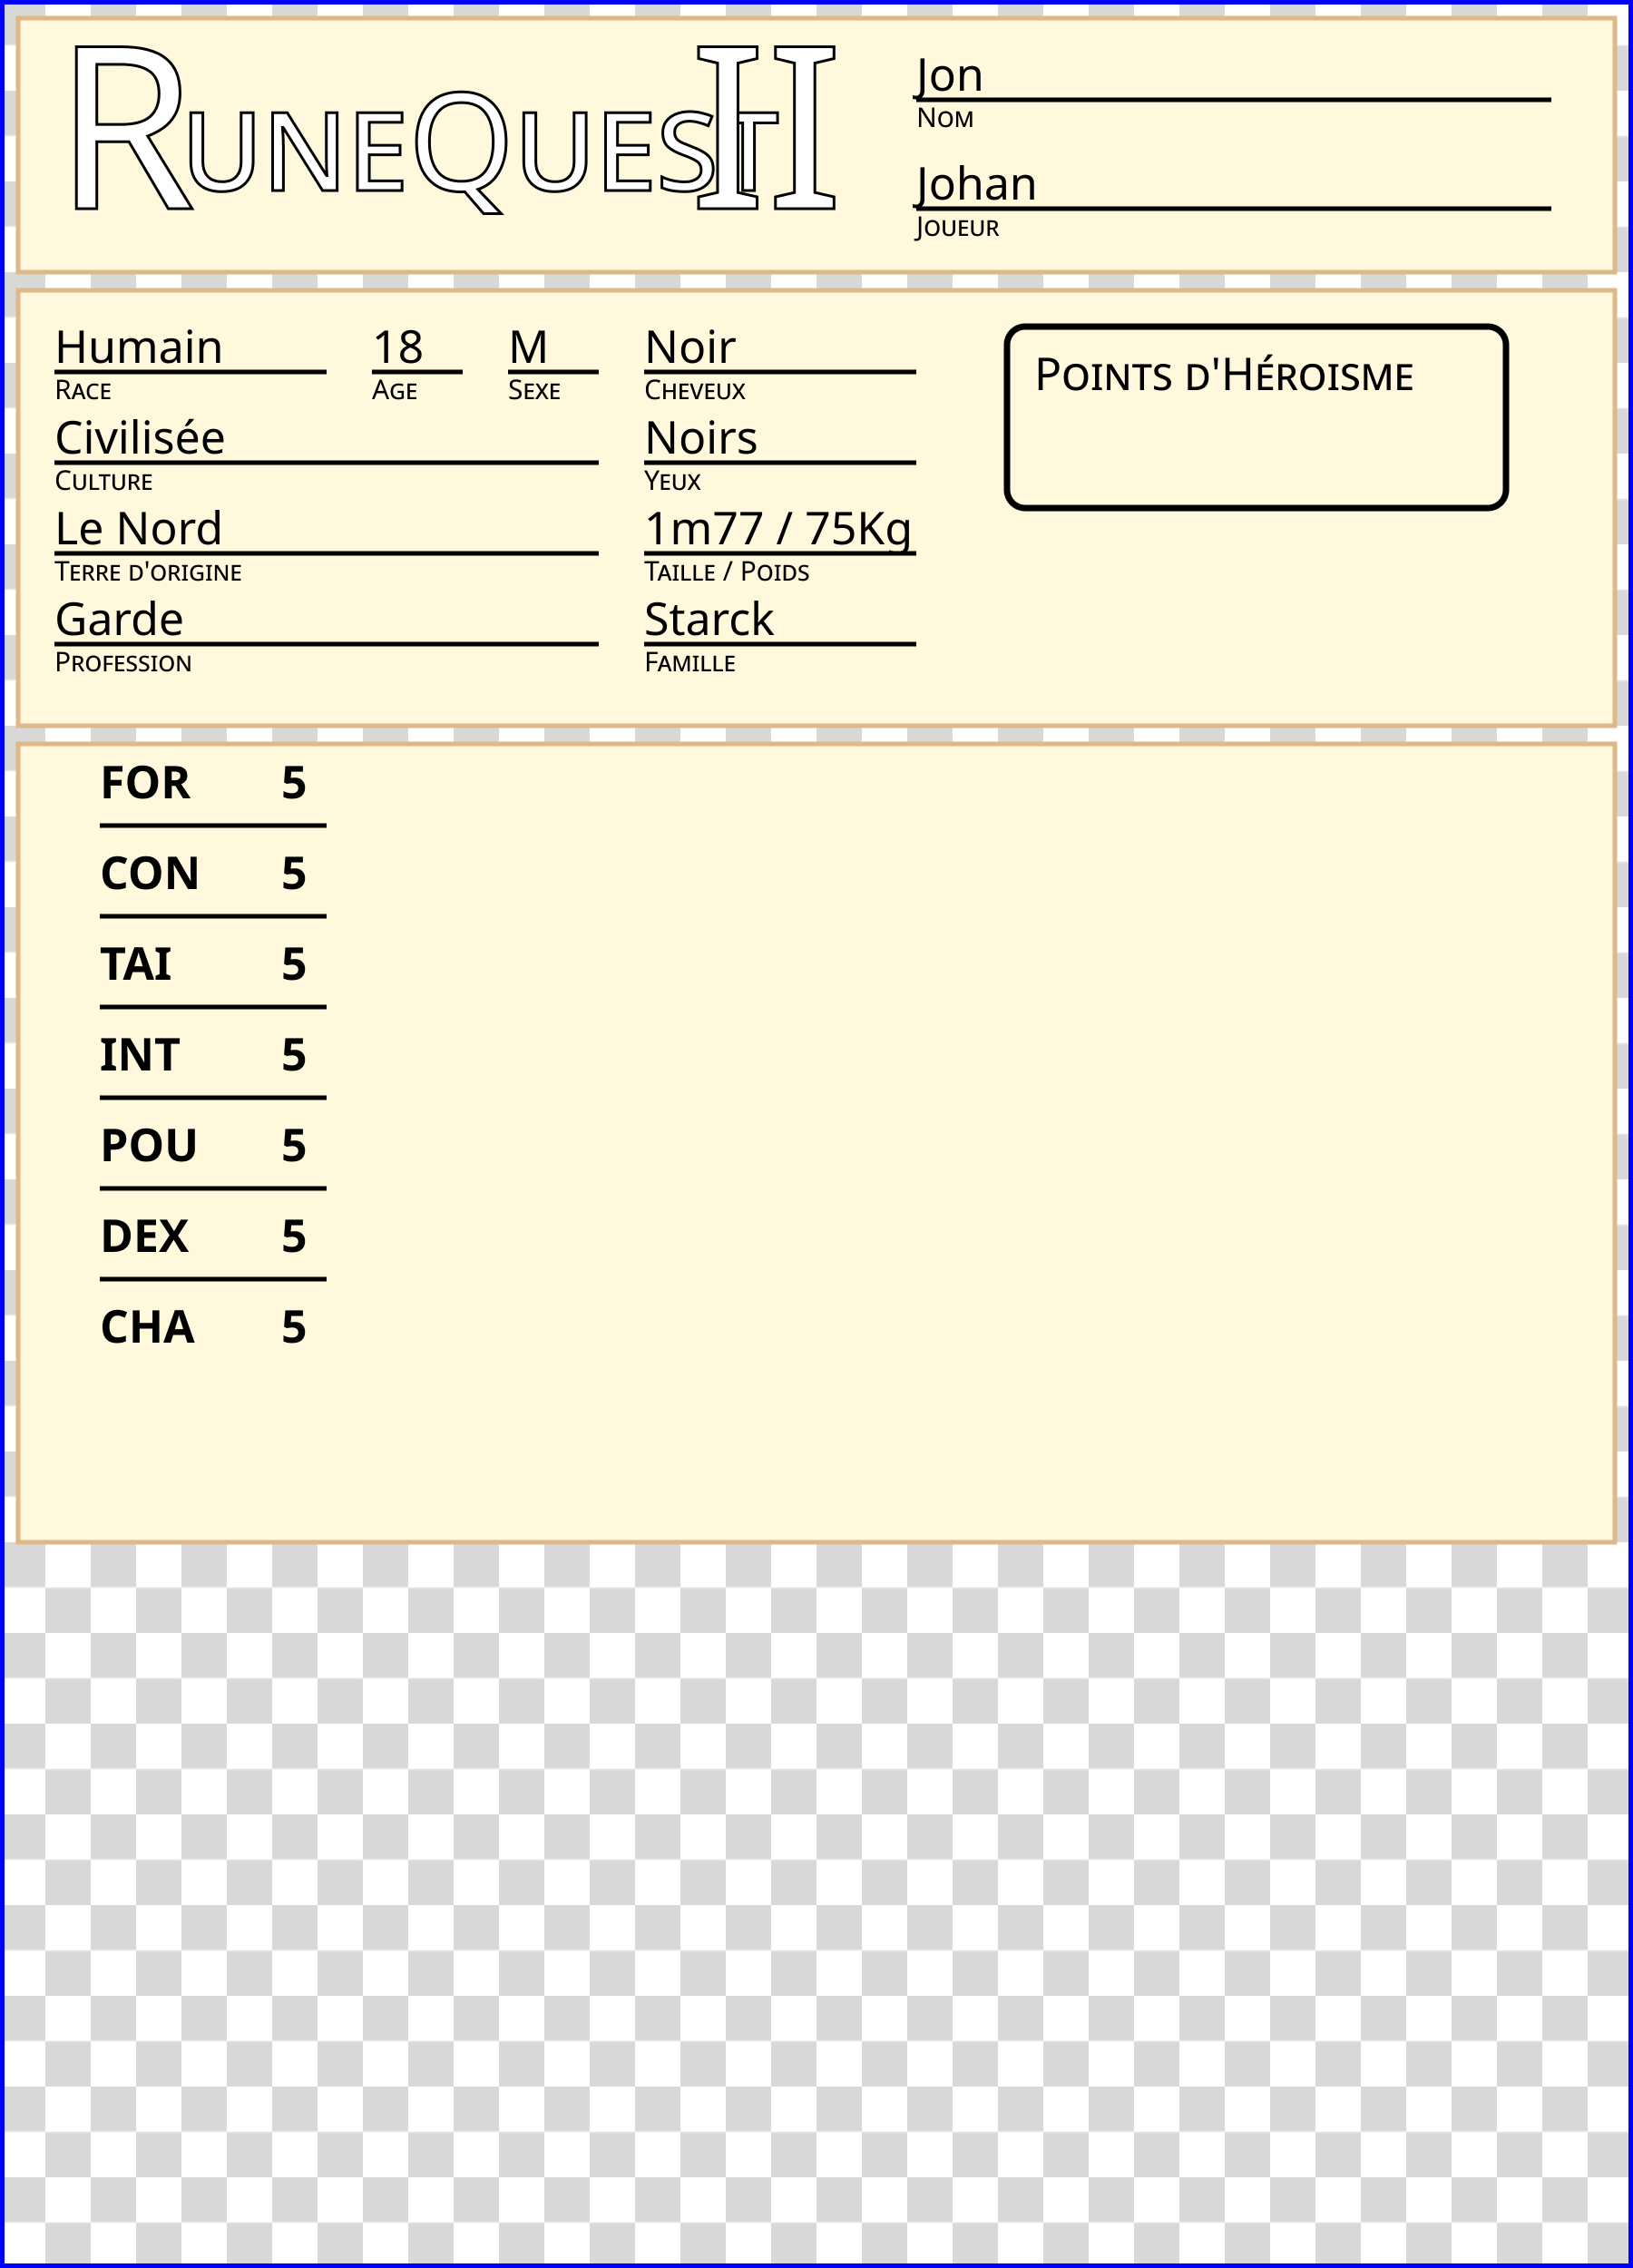
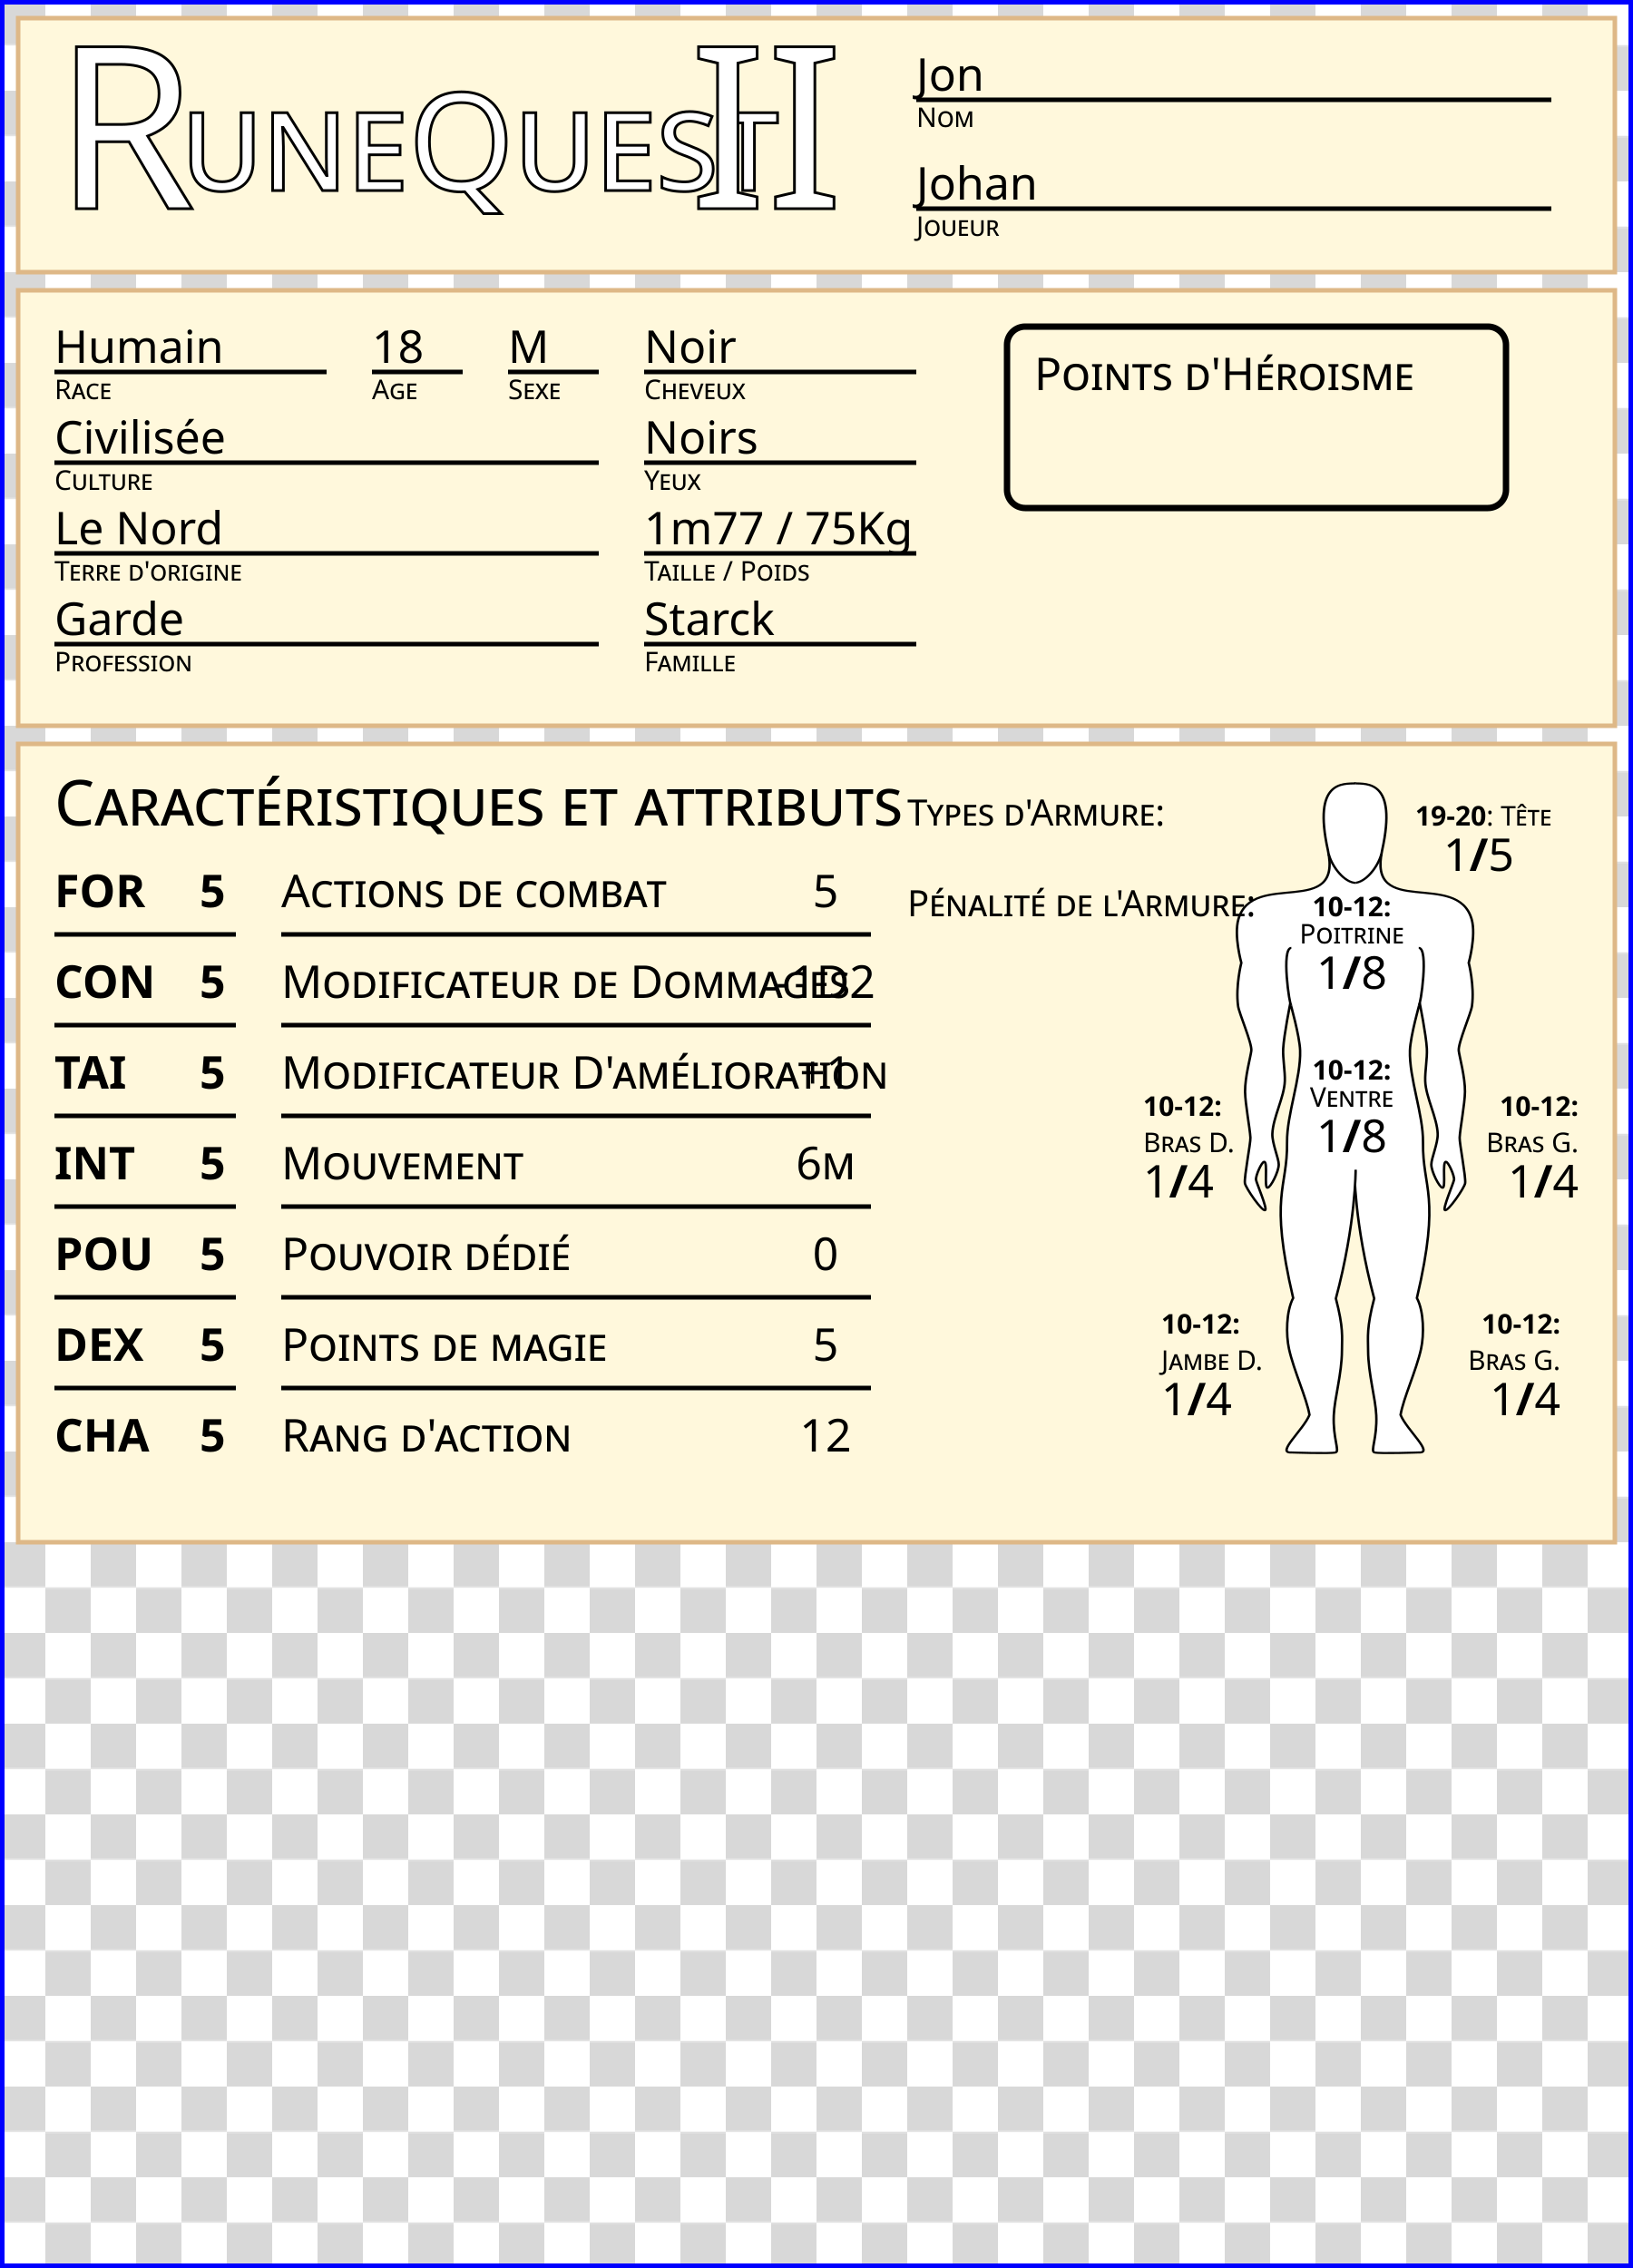
- <svg xmlns="http://www.w3.org/2000/svg" version="1.1" width="180mm" height="250mm" viewBox="0 0 180 250">
+ <svg xmlns="http://www.w3.org/2000/svg" xmlns:xlink="http://www.w3.org/1999/xlink" version="1.1" width="180mm" height="250mm" viewBox="0 0 180 250">
  <defs>
    <pattern id="grid" width="10" height="10" patternUnits="userSpaceOnUse">
      <rect fill="black" x="0" y="0" width="5" height="5" opacity="0.1" />
      <rect fill="white" x="5" y="0" width="5" height="5" />
      <rect fill="black" x="5" y="5" width="5" height="5" opacity="0.1" />
      <rect fill="white" x="0" y="5" width="5" height="5" />
    </pattern>
  </defs>
  <g font-family="Fondamento" text-anchor="left">
    <path stroke="blue" fill="url(#grid)" d="M 0 0 180 0 180 250 0 250 0 0" />
    <svg x="1" y="1" version="1.1" width="178" height="34" viewBox="0 0 178 34" preserveAspectRatio="xMaxYMax meet">
      <g font-family="Fondamento" text-anchor="left">
        <rect x="1" y="1" width="176" height="28" fill="CornSilk" stroke="BurlyWood" stroke-width="0.5" />
        <g id="Logo" stroke="black" fill="white" font-weight="" stroke-width="0.3" font-variant="small-caps" lengthAdjust="spacingAndGlyphs">
          <text x="5" y="22" font-size="25" textLength="13">R</text>
          <text x="19" y="20" font-size="15" textLength="57">uneQuest</text>
          <text x="75" y="22" font-size="25" textLength="13">II</text>
        </g>
        <g id="pj_head_name">
          <text x="100" y="10" font-size="5">
            <tspan dy="-1">Jon</tspan>
          </text>
          <path stroke="black" stroke-width="0.5" d="M 100 10 h 70" />
          <text x="100" y="10" font-size="3" font-variant="small-caps">
            <tspan dy="3">Nom</tspan>
          </text>
        </g>
        <g id="pj_head_player">
          <text x="100" y="22" font-size="5">
            <tspan dy="-1">Johan</tspan>
          </text>
          <path stroke="black" stroke-width="0.5" d="M 100 22 h 70" />
          <text x="100" y="22" font-size="3" font-variant="small-caps">
            <tspan dy="3">Joueur</tspan>
          </text>
        </g>
      </g>
    </svg>
    <svg x="1" y="31" version="1.1" width="178" height="50" viewBox="0 0 178 50" preserveAspectRatio="xMaxYMax meet">
      <g font-family="Fondamento" text-anchor="left">
        <rect x="1" y="1" width="176" height="48" fill="CornSilk" stroke="BurlyWood" stroke-width="0.5" />
        <g id="pj_head_race">
          <text x="5" y="10" font-size="5">
            <tspan dy="-1">Humain</tspan>
          </text>
          <path stroke="black" stroke-width="0.5" d="M 5 10 h 30" />
          <text x="5" y="10" font-size="3" font-variant="small-caps">
            <tspan dy="3">Race</tspan>
          </text>
        </g>
        <g id="pj_head_age">
          <text x="40" y="10" font-size="5">
            <tspan dy="-1">18</tspan>
          </text>
          <path stroke="black" stroke-width="0.5" d="M 40 10 h 10" />
          <text x="40" y="10" font-size="3" font-variant="small-caps">
            <tspan dy="3">Age</tspan>
          </text>
        </g>
        <g id="pj_head_sex">
          <text x="55" y="10" font-size="5">
            <tspan dy="-1">M</tspan>
          </text>
          <path stroke="black" stroke-width="0.5" d="M 55 10 h 10" />
          <text x="55" y="10" font-size="3" font-variant="small-caps">
            <tspan dy="3">Sexe</tspan>
          </text>
        </g>
        <g id="pj_head_culture">
          <text x="5" y="20" font-size="5">
            <tspan dy="-1">Civilisée</tspan>
          </text>
          <path stroke="black" stroke-width="0.5" d="M 5 20 h 60" />
          <text x="5" y="20" font-size="3" font-variant="small-caps">
            <tspan dy="3">Culture</tspan>
          </text>
        </g>
        <g id="pj_head_origin">
          <text x="5" y="30" font-size="5">
            <tspan dy="-1">Le Nord</tspan>
          </text>
          <path stroke="black" stroke-width="0.5" d="M 5 30 h 60" />
          <text x="5" y="30" font-size="3" font-variant="small-caps">
            <tspan dy="3">Terre d'origine</tspan>
          </text>
        </g>
        <g id="pj_head_job">
          <text x="5" y="40" font-size="5">
            <tspan dy="-1">Garde</tspan>
          </text>
          <path stroke="black" stroke-width="0.5" d="M 5 40 h 60" />
          <text x="5" y="40" font-size="3" font-variant="small-caps">
            <tspan dy="3">Profession</tspan>
          </text>
        </g>
        <g id="pj_head_hair">
          <text x="70" y="10" font-size="5">
            <tspan dy="-1">Noir</tspan>
          </text>
          <path stroke="black" stroke-width="0.5" d="M 70 10 h 30" />
          <text x="70" y="10" font-size="3" font-variant="small-caps">
            <tspan dy="3">Cheveux</tspan>
          </text>
        </g>
        <g id="pj_head_eyes">
          <text x="70" y="20" font-size="5">
            <tspan dy="-1">Noirs</tspan>
          </text>
          <path stroke="black" stroke-width="0.5" d="M 70 20 h 30" />
          <text x="70" y="20" font-size="3" font-variant="small-caps">
            <tspan dy="3">Yeux</tspan>
          </text>
        </g>
        <g id="pj_head_weight">
          <text x="70" y="30" font-size="5">
            <tspan dy="-1">1m77 / 75Kg</tspan>
          </text>
          <path stroke="black" stroke-width="0.5" d="M 70 30 h 30" />
          <text x="70" y="30" font-size="3" font-variant="small-caps">
            <tspan dy="3">Taille / Poids</tspan>
          </text>
        </g>
        <g id="pj_head_family">
          <text x="70" y="40" font-size="5">
            <tspan dy="-1">Starck</tspan>
          </text>
          <path stroke="black" stroke-width="0.5" d="M 70 40 h 30" />
          <text x="70" y="40" font-size="3" font-variant="small-caps">
            <tspan dy="3">Famille</tspan>
          </text>
        </g>
        <rect x="110" y="5" width="55" rx="2" ry="2" height="20" fill="none" stroke="Black" stroke-width="0.7" />
        <text x="113" y="12" font-size="5" font-variant="small-caps">Points d'Héroisme</text>
      </g>
    </svg>
    <svg x="1" y="81" version="1.1" width="178" height="90" viewBox="0 0 178 90" preserveAspectRatio="xMaxYMax meet">
      <g font-family="Fondamento" text-anchor="left">
        <rect x="1" y="1" width="176" height="88" fill="CornSilk" stroke="BurlyWood" stroke-width="0.5" />
-         <g id="pj_stats" font-weight="bold">
+         <g id="pj_stats_title" transform="translate(5,10)">
+           <text x="0" y="0" font-size="7" font-variant="small-caps">Caractéristiques et attributs</text>
+         </g>
+         <g id="pj_stats" font-size="5" font-weight="bold" transform="translate(5,12)" display="non">
          <g id="pj_stats_for">
-             <path stroke="black" stroke-width="0.5" d="M 10 10 h 25" />
-             <text x="10" y="10" font-size="5">
+             <path stroke="black" stroke-width="0.5" d="M 0 10 h 20" />
+             <text x="0" y="10">
              <tspan dy="-3">FOR</tspan>
            </text>
-             <text x="30" y="10" font-size="5">
+             <text x="16" y="10">
              <tspan dy="-3">5</tspan>
            </text>
          </g>
          <g id="pj_stats_con">
-             <path stroke="black" stroke-width="0.5" d="M 10 20 h 25" />
-             <text x="10" y="20" font-size="5">
+             <path stroke="black" stroke-width="0.5" d="M 0 20 h 20" />
+             <text x="0" y="20">
              <tspan dy="-3">CON</tspan>
            </text>
-             <text x="30" y="20" font-size="5">
+             <text x="16" y="20">
              <tspan dy="-3">5</tspan>
            </text>
          </g>
          <g id="pj_stats_tai">
-             <path stroke="black" stroke-width="0.5" d="M 10 30 h 25" />
-             <text x="10" y="30" font-size="5">
+             <path stroke="black" stroke-width="0.5" d="M 0 30 h 20" />
+             <text x="0" y="30">
              <tspan dy="-3">TAI</tspan>
            </text>
-             <text x="30" y="30" font-size="5">
+             <text x="16" y="30">
              <tspan dy="-3">5</tspan>
            </text>
          </g>
          <g id="pj_stats_int">
-             <path stroke="black" stroke-width="0.5" d="M 10 40 h 25" />
-             <text x="10" y="40" font-size="5">
+             <path stroke="black" stroke-width="0.5" d="M 0 40 h 20" />
+             <text x="0" y="40">
              <tspan dy="-3">INT</tspan>
            </text>
-             <text x="30" y="40" font-size="5">
+             <text x="16" y="40">
              <tspan dy="-3">5</tspan>
            </text>
          </g>
          <g id="pj_stats_pou">
-             <path stroke="black" stroke-width="0.5" d="M 10 50 h 25" />
-             <text x="10" y="50" font-size="5">
+             <path stroke="black" stroke-width="0.5" d="M 0 50 h 20" />
+             <text x="0" y="50">
              <tspan dy="-3">POU</tspan>
            </text>
-             <text x="30" y="50" font-size="5">
+             <text x="16" y="50">
              <tspan dy="-3">5</tspan>
            </text>
          </g>
          <g id="pj_stats_dex">
-             <path stroke="black" stroke-width="0.5" d="M 10 60 h 25" />
-             <text x="10" y="60" font-size="5">
+             <path stroke="black" stroke-width="0.5" d="M 0 60 h 20" />
+             <text x="0" y="60">
              <tspan dy="-3">DEX</tspan>
            </text>
-             <text x="30" y="60" font-size="5">
+             <text x="16" y="60">
              <tspan dy="-3">5</tspan>
            </text>
          </g>
          <g id="pj_stats_cha">
-             <text x="10" y="70" font-size="5">
+             <text x="0" y="70">
              <tspan dy="-3">CHA</tspan>
            </text>
-             <text x="30" y="70" font-size="5">
-               <tspan dy="-3">5</tspan>
-             </text>
-           </g>
+             <text x="16" y="70">
+               <tspan dy="-3">5</tspan>
+             </text>
+           </g>
+         </g>
+         <g id="pj_attr" transform="translate(30,12)" display="non" font-size="5" font-variant="small-caps" font-weight="bol" lengthAdjust="spacingAndGlyphs">
+           <g id="pj_attr_ac">
+             <path stroke="black" stroke-width="0.5" d="M 0 10 h 65" />
+             <text x="0" y="10">
+               <tspan dy="-3">Actions de combat</tspan>
+             </text>
+             <text x="60" y="10" text-anchor="middle">
+               <tspan dy="-3">5</tspan>
+             </text>
+           </g>
+           <g id="pj_attr_md">
+             <path stroke="black" stroke-width="0.5" d="M 0 20 h 65" />
+             <text x="0" y="20">
+               <tspan font-size="5" textLength="50" dy="-3">Modificateur de Dommages</tspan>
+             </text>
+             <text x="60" y="20" text-anchor="middle">
+               <tspan dy="-3">-1D2</tspan>
+             </text>
+           </g>
+           <g id="pj_attr_ma">
+             <path stroke="black" stroke-width="0.5" d="M 0 30 h 65" />
+             <text x="0" y="30">
+               <tspan font-size="5" textLength="50" dy="-3">Modificateur D'amélioration</tspan>
+             </text>
+             <text x="60" y="30" text-anchor="middle">
+               <tspan dy="-3">+1</tspan>
+             </text>
+           </g>
+           <g id="pj_attr_mv">
+             <path stroke="black" stroke-width="0.5" d="M 0 40 h 65" />
+             <text x="0" y="40">
+               <tspan dy="-3">Mouvement</tspan>
+             </text>
+             <text x="60" y="40" text-anchor="middle">
+               <tspan dy="-3">6m</tspan>
+             </text>
+           </g>
+           <g id="pj_attr_pd">
+             <path stroke="black" stroke-width="0.5" d="M 0 50 h 65" />
+             <text x="0" y="50">
+               <tspan dy="-3">Pouvoir dédié</tspan>
+             </text>
+             <text x="60" y="50" text-anchor="middle">
+               <tspan dy="-3">0</tspan>
+             </text>
+           </g>
+           <g id="pj_attr_pm">
+             <path stroke="black" stroke-width="0.5" d="M 0 60 h 65" />
+             <text x="0" y="60">
+               <tspan dy="-3">Points de magie</tspan>
+             </text>
+             <text x="60" y="60" text-anchor="middle">
+               <tspan dy="-3">5</tspan>
+             </text>
+           </g>
+           <g id="pj_attr_ra">
+             <text x="0" y="70">
+               <tspan dy="-3">Rang d'action</tspan>
+             </text>
+             <text x="60" y="70" text-anchor="middle">
+               <tspan dy="-3">12</tspan>
+             </text>
+           </g>
+         </g>
+         <g id="man" transform="translate(115,0)">
+           <g transform="translate(15, 5) scale(0.135,0.115)" id="layer2" style="display:inline">
+             <g transform="translate(387.5,-8.96408)" id="g3260">
+               <g id="g3250" fill="white" stroke-width="2" style="stroke:#000000;stroke-linejoin:miter;stroke-opacity:1">
+                 <path d="m -252,12 0,0 c 10.361,0.545 35.199,-2.966 22.667,64 -12.436,66.454 61.42,18.443 73.06,66.258 3.832,15.74 -2.393,41.742 -2.393,41.742 0,0 4.816,21.994 2.667,41.333 -0.79,7.111 -11.511,35.655 -10.815,42.963 0.518,5.433 5.222,25.252 5.086,39.259 -0.114,11.709 -3.971,35.131 -4.353,44.022 -0.224,5.221 5.19,37.63 4.501,43.632 -0.501,4.364 -14.194,27.756 -16.543,25.877 -1.975,-1.58 7.062,-25.926 7.457,-29.086 0.49,-3.92 -4.747,-17.43 -6.667,-17.333 -3.204,0.138 0.239,24.966 -2.667,24.966 -2.543,0 -9.214,-15.398 -9.214,-22.299 0,-5.812 5.467,-20.399 5.214,-29.333 -0.442,-15.614 -9.713,-35.053 -10.184,-50.667 -0.282,-9.334 1.755,-21.722 1.338,-31.03 -0.591,-13.194 -5.821,-43.637 -5.821,-43.637 0,0 -7.627,31.528 -8,45.333 -0.719,26.584 10.95,61.408 10.667,88 -0.481,45.252 14.816,49.741 -4.982,149.333 5.783,12.722 5.903,35.375 3.398,48.726 -3.879,20.674 -14.552,47.612 -16.731,63.274 5.085,14.529 27.389,36.726 15.039,36 0,0 -32.063,1.338 -36.372,0 -3.558,-1.105 2.322,-13.603 1.498,-35.59 -0.621,-16.578 -6.577,-39.673 -6.666,-61.97 -0.051,-13.559 -1.313,-21.729 4.954,-50.003 C -252.248,433.722 -252,382.356 -252,382.356" id="path2470" />
+                 <path d="m -199.485,225.322 c 1.512,0 8.394,-55.594 0,-55.594" id="path2474" stroke-linecap="butt" />
+                 <path d="m -252.025,107.391 c 9.031,-0.169 19.152,-15.081 22.047,-27.588" id="path3258" />
+               </g>
+               <use transform="matrix(-1,0,0,1,-503,0)" id="use3256" x="0" y="0" width="270" height="648" xlink:href="#g3250" />
+             </g>
+           </g>
+           <g id="man_head" font-size="3" font-variant="small-caps">
+             <text x="40" y="10">
+               <tspan font-weight="bold">19-20</tspan>: Tête</text>
+             <text x="47" y="15" text-anchor="middle" font-size="5">1<tspan font-weight="bold"> / </tspan>5</text>
+           </g>
+           <g id="man_torso" text-anchor="middle" font-size="3" font-variant="small-caps">
+             <text x="33" y="20">
+               <tspan font-weight="bold">10-12:</tspan>
+             </text>
+             <text x="33" y="23">Poitrine</text>
+             <text x="33" y="28" font-size="5">1<tspan font-weight="bold"> / </tspan>8</text>
+           </g>
+           <g id="man_bide" text-anchor="middle" font-size="3" font-variant="small-caps">
+             <text x="33" y="38">
+               <tspan font-weight="bold">10-12:</tspan>
+             </text>
+             <text x="33" y="41">Ventre</text>
+             <text x="33" y="46" font-size="5">1<tspan font-weight="bold"> / </tspan>8</text>
+           </g>
+           <g id="man_ra" font-size="3" font-variant="small-caps">
+             <text x="10" y="42">
+               <tspan font-weight="bold">10-12:</tspan>
+             </text>
+             <text x="10" y="46">Bras D.</text>
+             <text x="10" y="51" font-size="5">1<tspan font-weight="bold"> / </tspan>4</text>
+           </g>
+           <g id="man_la" text-anchor="end" font-size="3" font-variant="small-caps">
+             <text x="58" y="42">
+               <tspan font-weight="bold">10-12:</tspan>
+             </text>
+             <text x="58" y="46">Bras G.</text>
+             <text x="58" y="51" font-size="5">1<tspan font-weight="bold"> / </tspan>4</text>
+           </g>
+           <g id="man_rf" font-size="3" font-variant="small-caps">
+             <text x="12" y="66">
+               <tspan font-weight="bold">10-12:</tspan>
+             </text>
+             <text x="12" y="70">Jambe D.</text>
+             <text x="12" y="75" font-size="5">1<tspan font-weight="bold"> / </tspan>4</text>
+           </g>
+           <g id="man_lf" text-anchor="end" font-size="3" font-variant="small-caps">
+             <text x="56" y="66">
+               <tspan font-weight="bold">10-12:</tspan>
+             </text>
+             <text x="56" y="70">Bras G.</text>
+             <text x="56" y="75" font-size="5">1<tspan font-weight="bold"> / </tspan>4</text>
+           </g>
+         </g>
+         <g id="shield" transform="translate(99, 0)" font-size="4" font-variant="small-caps">
+           <text x="0" y="10">Types d'Armure:</text>
+           <text x="0" y="20">Pénalité de l'Armure:</text>
        </g>
      </g>
    </svg>
  </g>
</svg>
